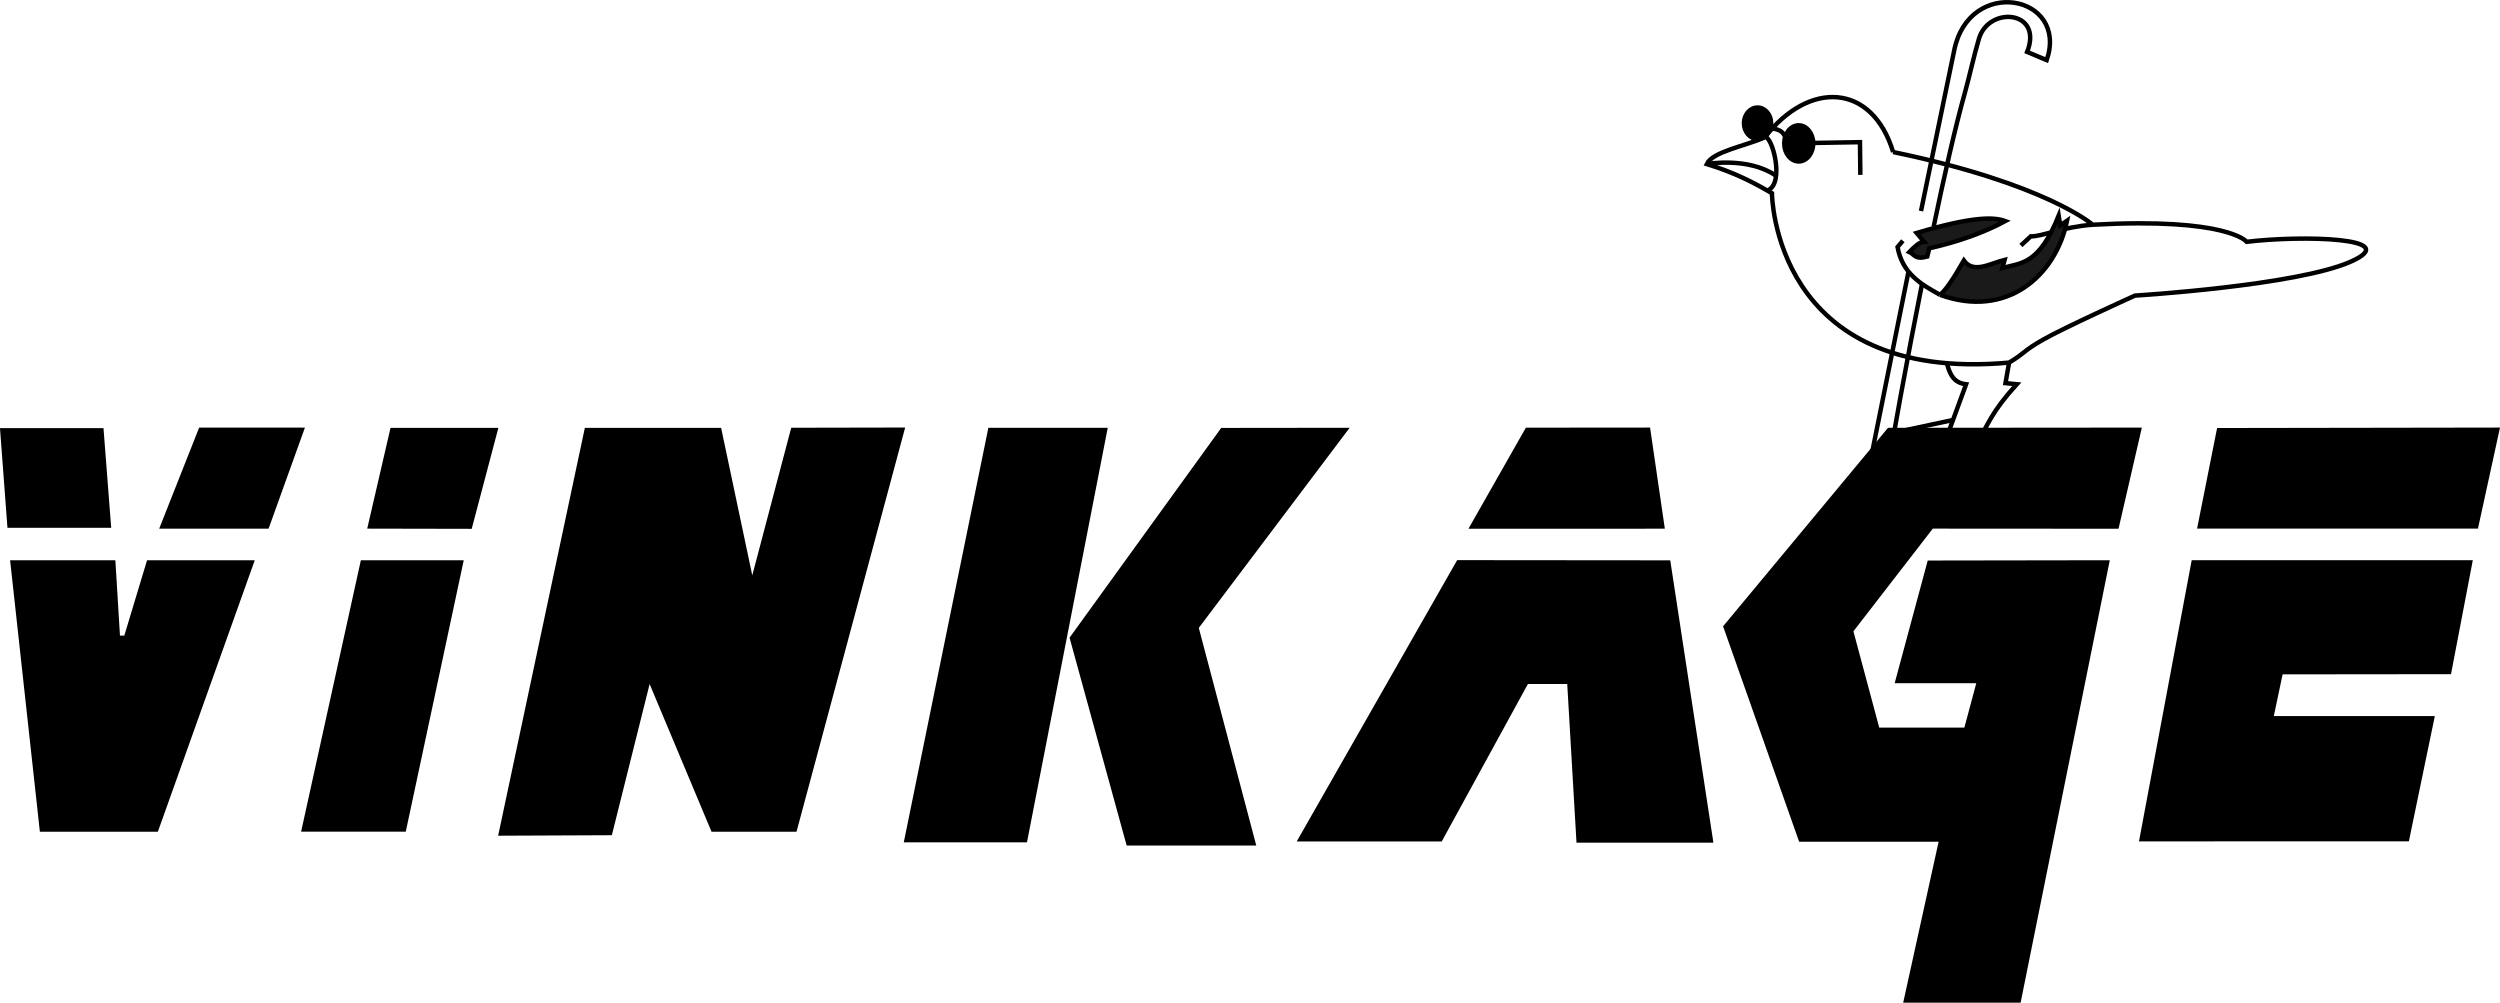
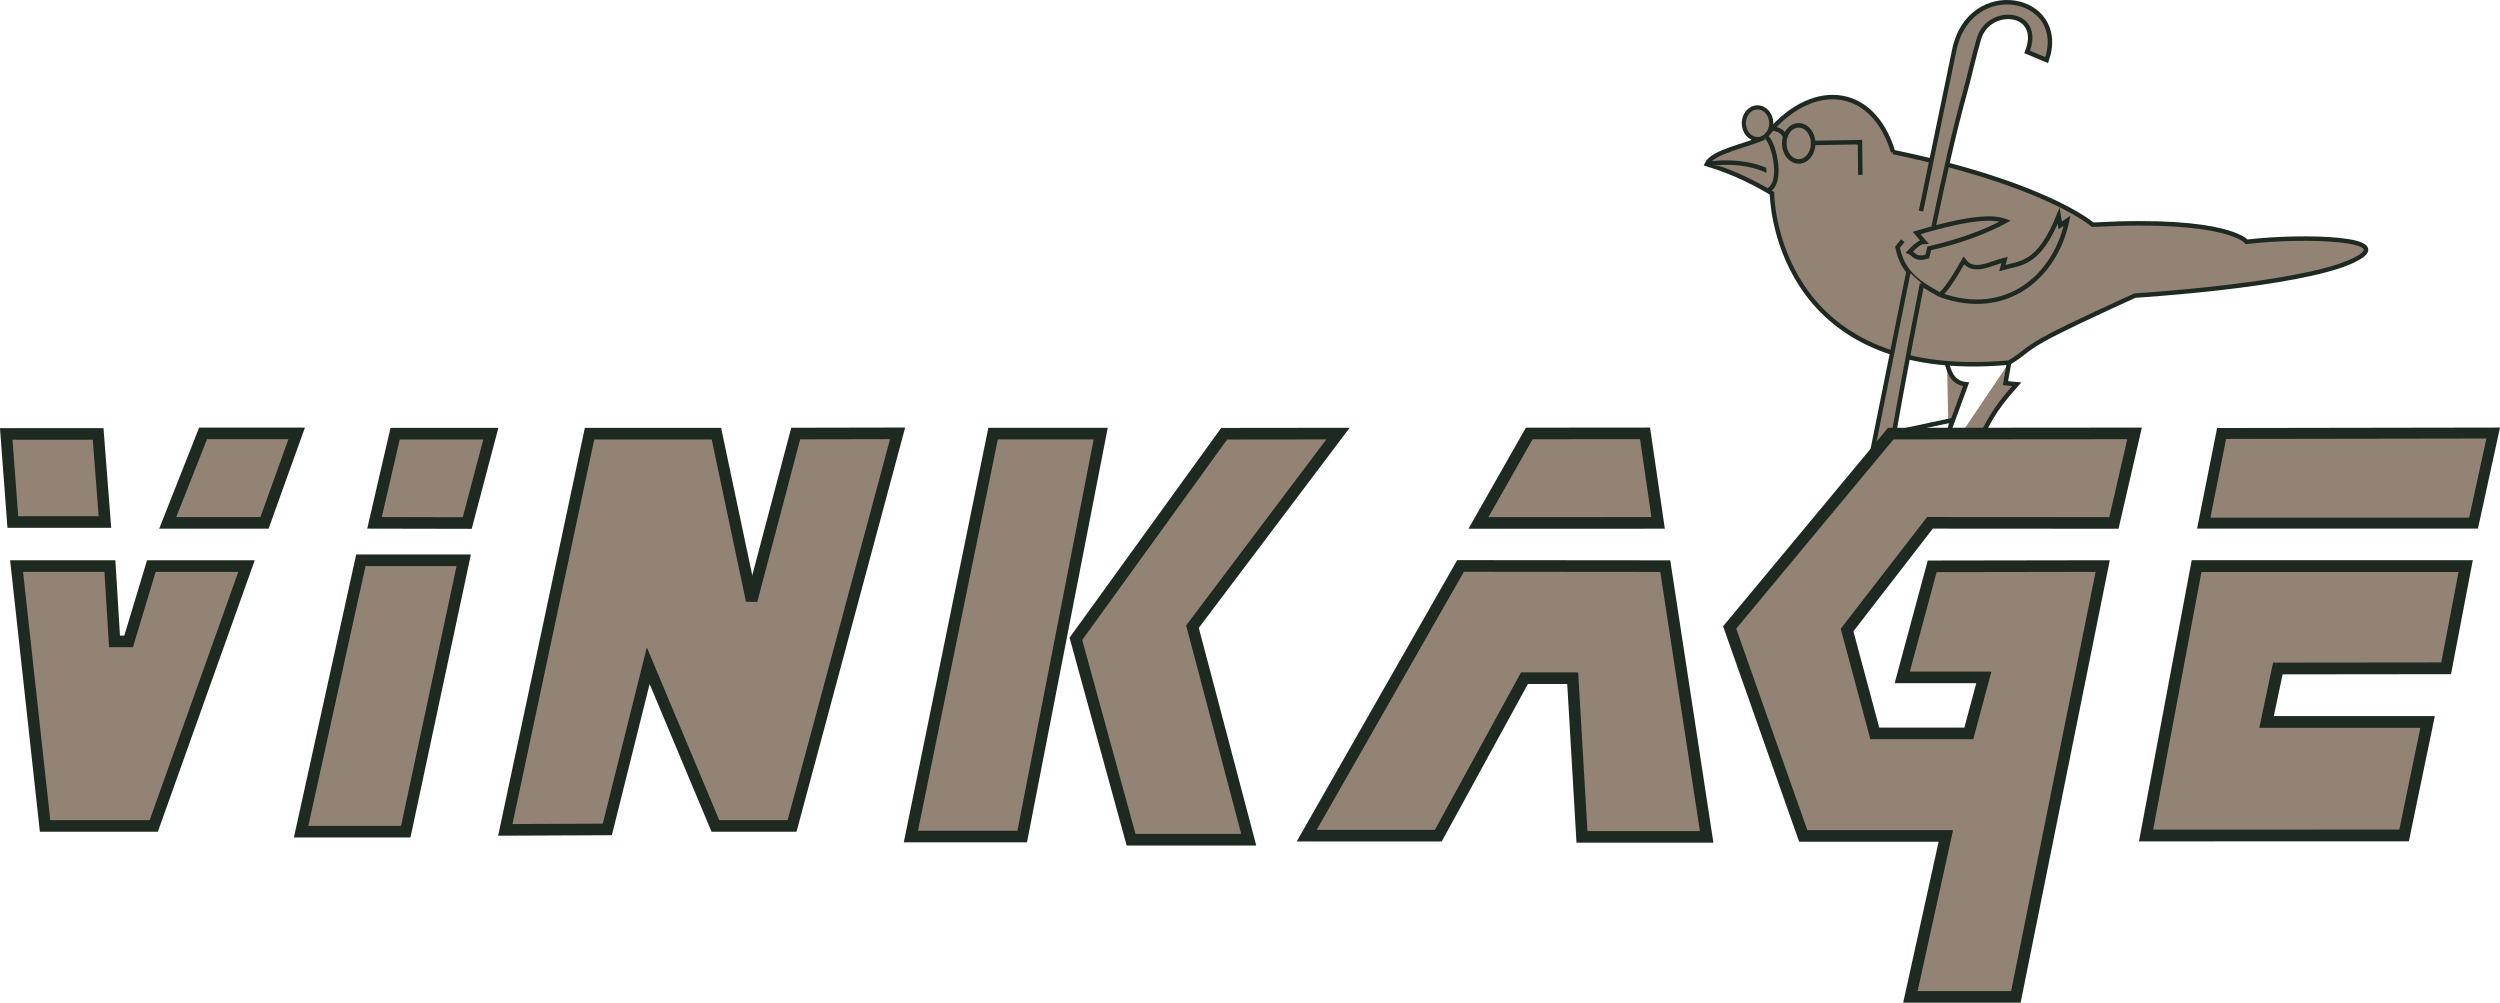
- <svg xmlns="http://www.w3.org/2000/svg" version="1.1" id="svg62" width="82.127mm" height="32.938mm" viewBox="0 0 310.401 124.489">
-   <defs id="defs66" />
+ <svg xmlns="http://www.w3.org/2000/svg" xmlns:ns1="http://www.openswatchbook.org/uri/2009/osb" version="1.1" id="svg62" width="82.127mm" height="32.938mm" viewBox="0 0 310.401 124.489">
+   <defs id="defs66">
+     <linearGradient id="linearGradient3319" ns1:paint="solid">
+       <stop style="stop-color:#3c3836;stop-opacity:1;" offset="0" id="stop3317" />
+     </linearGradient>
+   </defs>
  <g id="g70" transform="translate(-6.172262,-2.399689)">
    <g id="g1031" transform="matrix(1.454278,0,0,1.454278,-173.5441,-39.92986)">
-       <g id="g1365">
-         <g id="g1326" transform="matrix(0.380646,0,0,0.380646,153.0851,30.59945)">
-           <path style="fill:none;stroke:#000000;stroke-width:1px;stroke-linecap:butt;stroke-linejoin:miter;stroke-opacity:1" d="m 375.754,51.136 2.207,-2.043 c 2.463,0.076 7.167,-2.134 13.905,-2.61" id="path953" />
-           <path style="fill:none;stroke:#000000;stroke-width:1px;stroke-linecap:butt;stroke-linejoin:miter;stroke-opacity:1" d="m 347.1,30.178 c -4.71,-15.471 -18.836,-16.166 -28.801,-3.292 -4.403,1.977 -11.659,3.171 -13.004,5.987 6.267,1.922 10.619,4.204 14.621,6.552 0,0 0.217,42.782 53.192,37.982 3.913,-2.377 2.959,-2.475 7.592,-5.134 4.634,-2.658 20.637,-9.896 20.637,-9.896 0,0 36.325,-2.214 48.438,-7.63 12.113,-5.415 -11.139,-5.92 -23.372,-4.432 0,0 -4.238,-5.501 -34.537,-3.833 0,0 -10.491,-9.201 -44.767,-16.304 z" id="path76" />
-           <path style="fill:#1a1a1a;stroke:#000000;stroke-width:1px;stroke-linecap:butt;stroke-linejoin:miter;stroke-opacity:1" d="m 357.611,62.203 c 14.874,5.422 25.959,-4.189 28.5,-16.631 l -1.536,1.068 -0.346,-2.173 c -4.523,11.172 -8.535,10.545 -12.624,11.722 l 0.492,-1.826 c -3.264,0.822 -6.955,3.151 -9.136,0.154 -2.516,4.414 -4.214,6.8 -5.349,7.686" id="path947" />
-           <path style="fill:none;stroke:#000000;stroke-width:1px;stroke-linecap:butt;stroke-linejoin:miter;stroke-opacity:1" d="m 357.611,62.203 c -4.245,-2.353 -8.45,-4.751 -9.524,-10.708 l 1.188,-1.42" id="path949" />
-           <path style="fill:#1a1a1a;stroke:#000000;stroke-width:1px;stroke-linecap:butt;stroke-linejoin:miter;stroke-opacity:1" d="m 350.736,52.596 c 1.143,0.493 1.216,1.809 4.018,1.026 l 0.447,-1.842 c 6.557,-1.493 12.25,-3.529 17.067,-6.115 -2.534,-0.932 -7.243,-1.108 -19.901,2.667 l 1.67,1.97 c -0.97,0.002 -2.122,1.067 -3.301,2.294 z" id="path951" />
-           <ellipse style="fill:#000000;fill-opacity:1;stroke:#000000;stroke-width:1.022" id="path957" cx="325.919" cy="28.237" rx="3.243" ry="4.042" />
-           <ellipse style="fill:#000000;fill-opacity:1;stroke:#000000;stroke-width:0.934" id="path957-6" cx="316.683" cy="23.717" rx="3.079" ry="3.552" />
-           <path style="fill:none;stroke:#000000;stroke-width:1px;stroke-linecap:butt;stroke-linejoin:miter;stroke-opacity:1" d="m 319.592,24.883 c 1.724,0.08 2.874,0.681 3.285,1.951" id="path999" />
-           <path style="fill:none;stroke:#000000;stroke-width:1px;stroke-linecap:butt;stroke-linejoin:miter;stroke-opacity:1" d="m 329.161,28.141 10.494,-0.176 0.086,7.341" id="path1001" />
-           <path style="fill:none;stroke:#000000;stroke-width:1px;stroke-linecap:butt;stroke-linejoin:miter;stroke-opacity:1" d="m 353.348,43.412 7.426,-35.944 c 3.298,-16.85 25.783,-12.574 20.769,2.099 l -4.389,-1.846 c 3.686,-9.335 -8.604,-10.387 -10.811,-2.963 -1.093,3.678 -2.246,8.898 -3.088,11.891 -2.243,7.971 -4.709,18.919 -7.08,30.308 m -2.587,12.746 c -3.49,17.575 -6.519,34.324 -8.749,47.588 l -4.279,-0.683 9.981,-49.614" id="path1003" />
-           <path style="fill:none;stroke:#000000;stroke-width:1px;stroke-linecap:butt;stroke-linejoin:miter;stroke-opacity:1" d="m 305.294,32.873 c 0,0 9.146,-1.656 15.382,2.517" id="path1005" />
-           <path style="fill:none;stroke:#000000;stroke-width:1px;stroke-linecap:butt;stroke-linejoin:miter;stroke-opacity:1" d="m 318.888,38.828 c 4.09,-1.586 0.947,-12.704 -0.59,-11.942" id="path1007" />
-           <path style="fill:none;stroke:#000000;stroke-width:1px;stroke-linecap:butt;stroke-linejoin:miter;stroke-opacity:1" d="m 359.175,77.546 c 0.831,3.667 2.466,4.514 4.283,4.724 l -3.94,10.748" id="path1009" />
-           <path style="fill:none;stroke:#000000;stroke-width:1px;stroke-linecap:butt;stroke-linejoin:miter;stroke-opacity:1" d="m 360.524,90.277 -10.894,2.326" id="path1011" />
-           <path style="fill:none;stroke:#000000;stroke-width:1px;stroke-linecap:butt;stroke-linejoin:miter;stroke-opacity:1" d="m 373.108,77.407 -0.813,4.604 2.529,0.246 c -5.756,6.334 -6.443,9.099 -8.782,13.028 l -4.829,-0.242" id="path1013" />
+       <g id="g1365" style="stroke:#1d2921;stroke-opacity:1;fill:#928374;fill-opacity:1">
+         <g id="g1326" transform="matrix(0.380646,0,0,0.380646,153.0851,30.59945)" style="stroke:#1d2921;stroke-opacity:1;fill:#928374;fill-opacity:1">
+           <path style="fill:#928374;stroke:#1d2921;stroke-width:1px;stroke-linecap:butt;stroke-linejoin:miter;stroke-opacity:1;fill-opacity:1" d="m 375.754,51.136 2.207,-2.043 c 2.463,0.076 7.167,-2.134 13.905,-2.61" id="path953" />
+           <path style="fill:#928374;stroke:#1d2921;stroke-width:1px;stroke-linecap:butt;stroke-linejoin:miter;stroke-opacity:1;fill-opacity:1" d="m 347.1,30.178 c -4.71,-15.471 -18.836,-16.166 -28.801,-3.292 -4.403,1.977 -11.659,3.171 -13.004,5.987 6.267,1.922 10.619,4.204 14.621,6.552 0,0 0.217,42.782 53.192,37.982 3.913,-2.377 2.959,-2.475 7.592,-5.134 4.634,-2.658 20.637,-9.896 20.637,-9.896 0,0 36.325,-2.214 48.438,-7.63 12.113,-5.415 -11.139,-5.92 -23.372,-4.432 0,0 -4.238,-5.501 -34.537,-3.833 0,0 -10.491,-9.201 -44.767,-16.304 z" id="path76" />
+           <path style="fill:#928374;stroke:#1d2921;stroke-width:1px;stroke-linecap:butt;stroke-linejoin:miter;stroke-opacity:1;fill-opacity:1" d="m 357.611,62.203 c 14.874,5.422 25.959,-4.189 28.5,-16.631 l -1.536,1.068 -0.346,-2.173 c -4.523,11.172 -8.535,10.545 -12.624,11.722 l 0.492,-1.826 c -3.264,0.822 -6.955,3.151 -9.136,0.154 -2.516,4.414 -4.214,6.8 -5.349,7.686" id="path947" />
+           <path style="fill:#928374;stroke:#1d2921;stroke-width:1px;stroke-linecap:butt;stroke-linejoin:miter;stroke-opacity:1;fill-opacity:1" d="m 357.611,62.203 c -4.245,-2.353 -8.45,-4.751 -9.524,-10.708 l 1.188,-1.42" id="path949" />
+           <path style="fill:#928374;stroke:#1d2921;stroke-width:1px;stroke-linecap:butt;stroke-linejoin:miter;stroke-opacity:1;fill-opacity:1" d="m 350.736,52.596 c 1.143,0.493 1.216,1.809 4.018,1.026 l 0.447,-1.842 c 6.557,-1.493 12.25,-3.529 17.067,-6.115 -2.534,-0.932 -7.243,-1.108 -19.901,2.667 l 1.67,1.97 c -0.97,0.002 -2.122,1.067 -3.301,2.294 z" id="path951" />
+           <ellipse style="fill:#928374;fill-opacity:1;stroke:#1d2921;stroke-width:1.022;stroke-opacity:1" id="path957" cx="325.919" cy="28.237" rx="3.243" ry="4.042" />
+           <ellipse style="fill:#928374;fill-opacity:1;stroke:#1d2921;stroke-width:0.934;stroke-opacity:1" id="path957-6" cx="316.683" cy="23.717" rx="3.079" ry="3.552" />
+           <path style="fill:#928374;stroke:#1d2921;stroke-width:1px;stroke-linecap:butt;stroke-linejoin:miter;stroke-opacity:1;fill-opacity:1" d="m 319.592,24.883 c 1.724,0.08 2.874,0.681 3.285,1.951" id="path999" />
+           <path style="fill:#928374;stroke:#1d2921;stroke-width:1px;stroke-linecap:butt;stroke-linejoin:miter;stroke-opacity:1;fill-opacity:1" d="m 329.161,28.141 10.494,-0.176 0.086,7.341" id="path1001" />
+           <path style="fill:#928374;stroke:#1d2921;stroke-width:1px;stroke-linecap:butt;stroke-linejoin:miter;stroke-opacity:1;fill-opacity:1" d="m 353.348,43.412 7.426,-35.944 c 3.298,-16.85 25.783,-12.574 20.769,2.099 l -4.389,-1.846 c 3.686,-9.335 -8.604,-10.387 -10.811,-2.963 -1.093,3.678 -2.246,8.898 -3.088,11.891 -2.243,7.971 -4.709,18.919 -7.08,30.308 m -2.587,12.746 c -3.49,17.575 -6.519,34.324 -8.749,47.588 l -4.279,-0.683 9.981,-49.614" id="path1003" />
+           <path style="fill:#928374;stroke:#1d2921;stroke-width:1px;stroke-linecap:butt;stroke-linejoin:miter;stroke-opacity:1;fill-opacity:1" d="m 305.294,32.873 c 0,0 9.146,-1.656 15.382,2.517" id="path1005" />
+           <path style="fill:#928374;stroke:#1d2921;stroke-width:1px;stroke-linecap:butt;stroke-linejoin:miter;stroke-opacity:1;fill-opacity:1" d="m 318.888,38.828 c 4.09,-1.586 0.947,-12.704 -0.59,-11.942" id="path1007" />
+           <path style="fill:#928374;stroke:#1d2921;stroke-width:1px;stroke-linecap:butt;stroke-linejoin:miter;stroke-opacity:1;fill-opacity:1" d="m 359.175,77.546 c 0.831,3.667 2.466,4.514 4.283,4.724 l -3.94,10.748" id="path1009" />
+           <path style="fill:#928374;stroke:#1d2921;stroke-width:1px;stroke-linecap:butt;stroke-linejoin:miter;stroke-opacity:1;fill-opacity:1" d="m 360.524,90.277 -10.894,2.326" id="path1011" />
+           <path style="fill:#928374;stroke:#1d2921;stroke-width:1px;stroke-linecap:butt;stroke-linejoin:miter;stroke-opacity:1;fill-opacity:1" d="m 373.108,77.407 -0.813,4.604 2.529,0.246 c -5.756,6.334 -6.443,9.099 -8.782,13.028 l -4.829,-0.242" id="path1013" />
        </g>
-         <g id="g1223" transform="translate(82.49804,-138.6133)">
-           <g id="g1287">
-             <g id="g1309" transform="matrix(1.439369,0,0,1.439369,-18.04913,-111.302)">
-               <g id="g1064" transform="translate(-288.0932,-278.5725)">
-                 <path style="fill:#000000;stroke:#000000;stroke-width:0.688px;stroke-linecap:butt;stroke-linejoin:miter;stroke-opacity:1" d="m 330.156,505.998 h 5.536 l 0.273,4.468 h 0.837 l 1.348,-4.466 h 5.645 l -5.501,15.411 h -6.448 z" id="path1049" />
-                 <path style="fill:#000000;stroke:#000000;stroke-width:0.688px;stroke-linecap:butt;stroke-linejoin:miter;stroke-opacity:1" d="m 329.934,503.386 h 5.463 l -0.404,-5.223 h -5.45 z" id="path1051" />
-                 <path style="fill:#000000;stroke:#000000;stroke-width:0.688px;stroke-linecap:butt;stroke-linejoin:miter;stroke-opacity:1" d="m 339.121,503.436 h 5.741 l 1.909,-5.308 h -5.551 z" id="path1053" />
+         <g id="g1223" transform="translate(82.49804,-138.6133)" style="stroke:#1d2921;stroke-opacity:1;fill:#928374;fill-opacity:1">
+           <g id="g1287" style="stroke:#1d2921;stroke-opacity:1;fill:#928374;fill-opacity:1">
+             <g id="g1309" transform="matrix(1.439369,0,0,1.439369,-18.04913,-111.302)" style="stroke:#1d2921;stroke-opacity:1;fill:#928374;fill-opacity:1">
+               <g id="g1064" transform="translate(-288.0932,-278.5725)" style="stroke:#1d2921;stroke-opacity:1;fill:#928374;fill-opacity:1">
+                 <path style="fill:#928374;stroke:#1d2921;stroke-width:0.688px;stroke-linecap:butt;stroke-linejoin:miter;stroke-opacity:1;fill-opacity:1" d="m 330.156,505.998 h 5.536 l 0.273,4.468 h 0.837 l 1.348,-4.466 h 5.645 l -5.501,15.411 h -6.448 z" id="path1049" />
+                 <path style="fill:#928374;stroke:#1d2921;stroke-width:0.688px;stroke-linecap:butt;stroke-linejoin:miter;stroke-opacity:1;fill-opacity:1" d="m 329.934,503.386 h 5.463 l -0.404,-5.223 h -5.45 z" id="path1051" />
+                 <path style="fill:#928374;stroke:#1d2921;stroke-width:0.688px;stroke-linecap:butt;stroke-linejoin:miter;stroke-opacity:1;fill-opacity:1" d="m 339.121,503.436 h 5.741 l 1.909,-5.308 h -5.551 z" id="path1053" />
              </g>
-               <g id="g1115" transform="translate(-92.59684,88.05066)">
-                 <g id="g1080" transform="translate(-178.8627,-88.33311)">
-                   <path style="fill:#000000;fill-opacity:1;stroke:none;stroke-width:0.688px;stroke-linecap:butt;stroke-linejoin:miter;stroke-opacity:1;marker-start:none;marker-end:none" d="m 340.046,227.364 h -6.102 l -3.545,16.1 h 6.208 z" id="path1066" />
+               <g id="g1115" transform="translate(-92.59684,88.05066)" style="stroke:#1d2921;stroke-opacity:1;fill:#928374;fill-opacity:1">
+                 <g id="g1080" transform="translate(-178.8627,-88.33311)" style="stroke:#1d2921;stroke-opacity:1;fill:#928374;fill-opacity:1">
+                   <path style="fill:#928374;fill-opacity:1;stroke:#1d2921;stroke-width:0.688px;stroke-linecap:butt;stroke-linejoin:miter;stroke-opacity:1;marker-start:none;marker-end:none" d="m 340.046,227.364 h -6.102 l -3.545,16.1 h 6.208 z" id="path1066" />
                </g>
-                 <path style="fill:#000000;stroke:#000000;stroke-width:0.688px;stroke-linecap:butt;stroke-linejoin:miter;stroke-opacity:1" d="m 155.89,136.812 1.224,-5.291 h 5.677 l -1.4,5.302 z" id="path1110" />
+                 <path style="fill:#928374;stroke:#1d2921;stroke-width:0.688px;stroke-linecap:butt;stroke-linejoin:miter;stroke-opacity:1;fill-opacity:1" d="m 155.89,136.812 1.224,-5.291 h 5.677 l -1.4,5.302 z" id="path1110" />
              </g>
-               <path style="fill:#000000;stroke:#000000;stroke-width:0.688px;stroke-linecap:butt;stroke-linejoin:miter;stroke-opacity:1" d="m 156.772,155.024 4.997,-23.503 h 7.525 l 2.09,9.896 2.613,-9.902 6.044,-0.012 -6.259,23.285 h -4.549 l -3.983,-9.502 -2.427,9.711 z" id="path1117" transform="translate(-85.72058,88.05066)" />
-               <g id="g1145" transform="translate(-304.7075,-0.1187922)">
-                 <path style="fill:#000000;stroke:#000000;stroke-width:0.688px;stroke-linecap:butt;stroke-linejoin:miter;stroke-opacity:1" d="m 404.693,219.686 6.383,0.001 -4.657,23.899 h -6.603 z" id="path1139" />
-                 <path style="fill:#000000;stroke:#000000;stroke-width:0.688px;stroke-linecap:butt;stroke-linejoin:miter;stroke-opacity:1" d="m 409.603,231.861 8.796,-12.166 6.752,-0.008 -8.633,11.452 3.338,12.638 h -6.979 z" id="path1141" />
-                 <g id="g1181" style="fill:#000000" transform="translate(206.5061,-278.0145)">
-                   <path style="fill:#000000;stroke:#000000;stroke-width:0.688px;stroke-linecap:butt;stroke-linejoin:miter;stroke-opacity:1" d="m 216.788,521.55 h 7.806 l 5.111,-9.339 h 2.861 l 0.549,9.412 h 7.396 l -2.455,-16.06 -12.144,-0.011 z" id="path1175" />
-                   <path style="fill:#000000;stroke:#000000;stroke-width:0.688px;stroke-linecap:butt;stroke-linejoin:miter;stroke-opacity:1" d="m 237.633,502.999 -10.658,5.2e-4 3.013,-5.305 6.869,-0.006 z" id="path1177" />
+               <path style="fill:#928374;stroke:#1d2921;stroke-width:0.688px;stroke-linecap:butt;stroke-linejoin:miter;stroke-opacity:1;fill-opacity:1" d="m 156.772,155.024 4.997,-23.503 h 7.525 l 2.09,9.896 2.613,-9.902 6.044,-0.012 -6.259,23.285 h -4.549 l -3.983,-9.502 -2.427,9.711 z" id="path1117" transform="translate(-85.72058,88.05066)" />
+               <g id="g1145" transform="translate(-304.7075,-0.1187922)" style="stroke:#1d2921;stroke-opacity:1;fill:#928374;fill-opacity:1">
+                 <path style="fill:#928374;stroke:#1d2921;stroke-width:0.688px;stroke-linecap:butt;stroke-linejoin:miter;stroke-opacity:1;fill-opacity:1" d="m 404.693,219.686 6.383,0.001 -4.657,23.899 h -6.603 z" id="path1139" />
+                 <path style="fill:#928374;stroke:#1d2921;stroke-width:0.688px;stroke-linecap:butt;stroke-linejoin:miter;stroke-opacity:1;fill-opacity:1" d="m 409.603,231.861 8.796,-12.166 6.752,-0.008 -8.633,11.452 3.338,12.638 h -6.979 z" id="path1141" />
+                 <g id="g1181" style="fill:#928374;stroke:#1d2921;stroke-opacity:1;fill-opacity:1" transform="translate(206.5061,-278.0145)">
+                   <path style="fill:#928374;stroke:#1d2921;stroke-width:0.688px;stroke-linecap:butt;stroke-linejoin:miter;stroke-opacity:1;fill-opacity:1" d="m 216.788,521.55 h 7.806 l 5.111,-9.339 h 2.861 l 0.549,9.412 h 7.396 l -2.455,-16.06 -12.144,-0.011 z" id="path1175" />
+                   <path style="fill:#928374;stroke:#1d2921;stroke-width:0.688px;stroke-linecap:butt;stroke-linejoin:miter;stroke-opacity:1;fill-opacity:1" d="m 237.633,502.999 -10.658,5.2e-4 3.013,-5.305 6.869,-0.006 z" id="path1177" />
                </g>
-                 <path style="fill:#000000;stroke:#000000;stroke-width:0.688px;stroke-linecap:butt;stroke-linejoin:miter;stroke-opacity:1" d="m 472.399,219.676 -1.225,5.311 -10.911,-0.007 -4.917,6.359 1.643,6.13 h 5.579 l 0.89,-3.32 h -4.84 l 1.776,-6.589 10.115,-0.016 -5.151,25.555 h -6.256 l 2.102,-9.547 h -8.458 l -4.365,-12.365 9.555,-11.499 z" id="path1211" />
+                 <path style="fill:#928374;stroke:#1d2921;stroke-width:0.688px;stroke-linecap:butt;stroke-linejoin:miter;stroke-opacity:1;fill-opacity:1" d="m 472.399,219.676 -1.225,5.311 -10.911,-0.007 -4.917,6.359 1.643,6.13 h 5.579 l 0.89,-3.32 h -4.84 l 1.776,-6.589 10.115,-0.016 -5.151,25.555 h -6.256 l 2.102,-9.547 h -8.458 l -4.365,-12.365 9.555,-11.499 z" id="path1211" />
              </g>
-               <path style="fill:#000000;stroke:#000000;stroke-width:0.698px;stroke-linecap:butt;stroke-linejoin:miter;stroke-opacity:1" d="m 171.369,227.429 h 15.963 l -1.16,6.061 -9.982,0.011 -0.67,3.173 h 9.552 l -1.394,6.729 -15.305,0.005 z" id="path1217" />
-               <path style="fill:#000000;stroke:#000000;stroke-width:0.649px;stroke-linecap:butt;stroke-linejoin:miter;stroke-opacity:1" d="m 187.798,224.881 h -16.004 l 1.059,-5.319 16.111,-0.026 z" id="path1219" />
+               <path style="fill:#928374;stroke:#1d2921;stroke-width:0.698px;stroke-linecap:butt;stroke-linejoin:miter;stroke-opacity:1;fill-opacity:1" d="m 171.369,227.429 h 15.963 l -1.16,6.061 -9.982,0.011 -0.67,3.173 h 9.552 l -1.394,6.729 -15.305,0.005 z" id="path1217" />
+               <path style="fill:#928374;stroke:#1d2921;stroke-width:0.649px;stroke-linecap:butt;stroke-linejoin:miter;stroke-opacity:1;fill-opacity:1" d="m 187.798,224.881 h -16.004 l 1.059,-5.319 16.111,-0.026 z" id="path1219" />
            </g>
          </g>
        </g>
      </g>
    </g>
  </g>
</svg>
